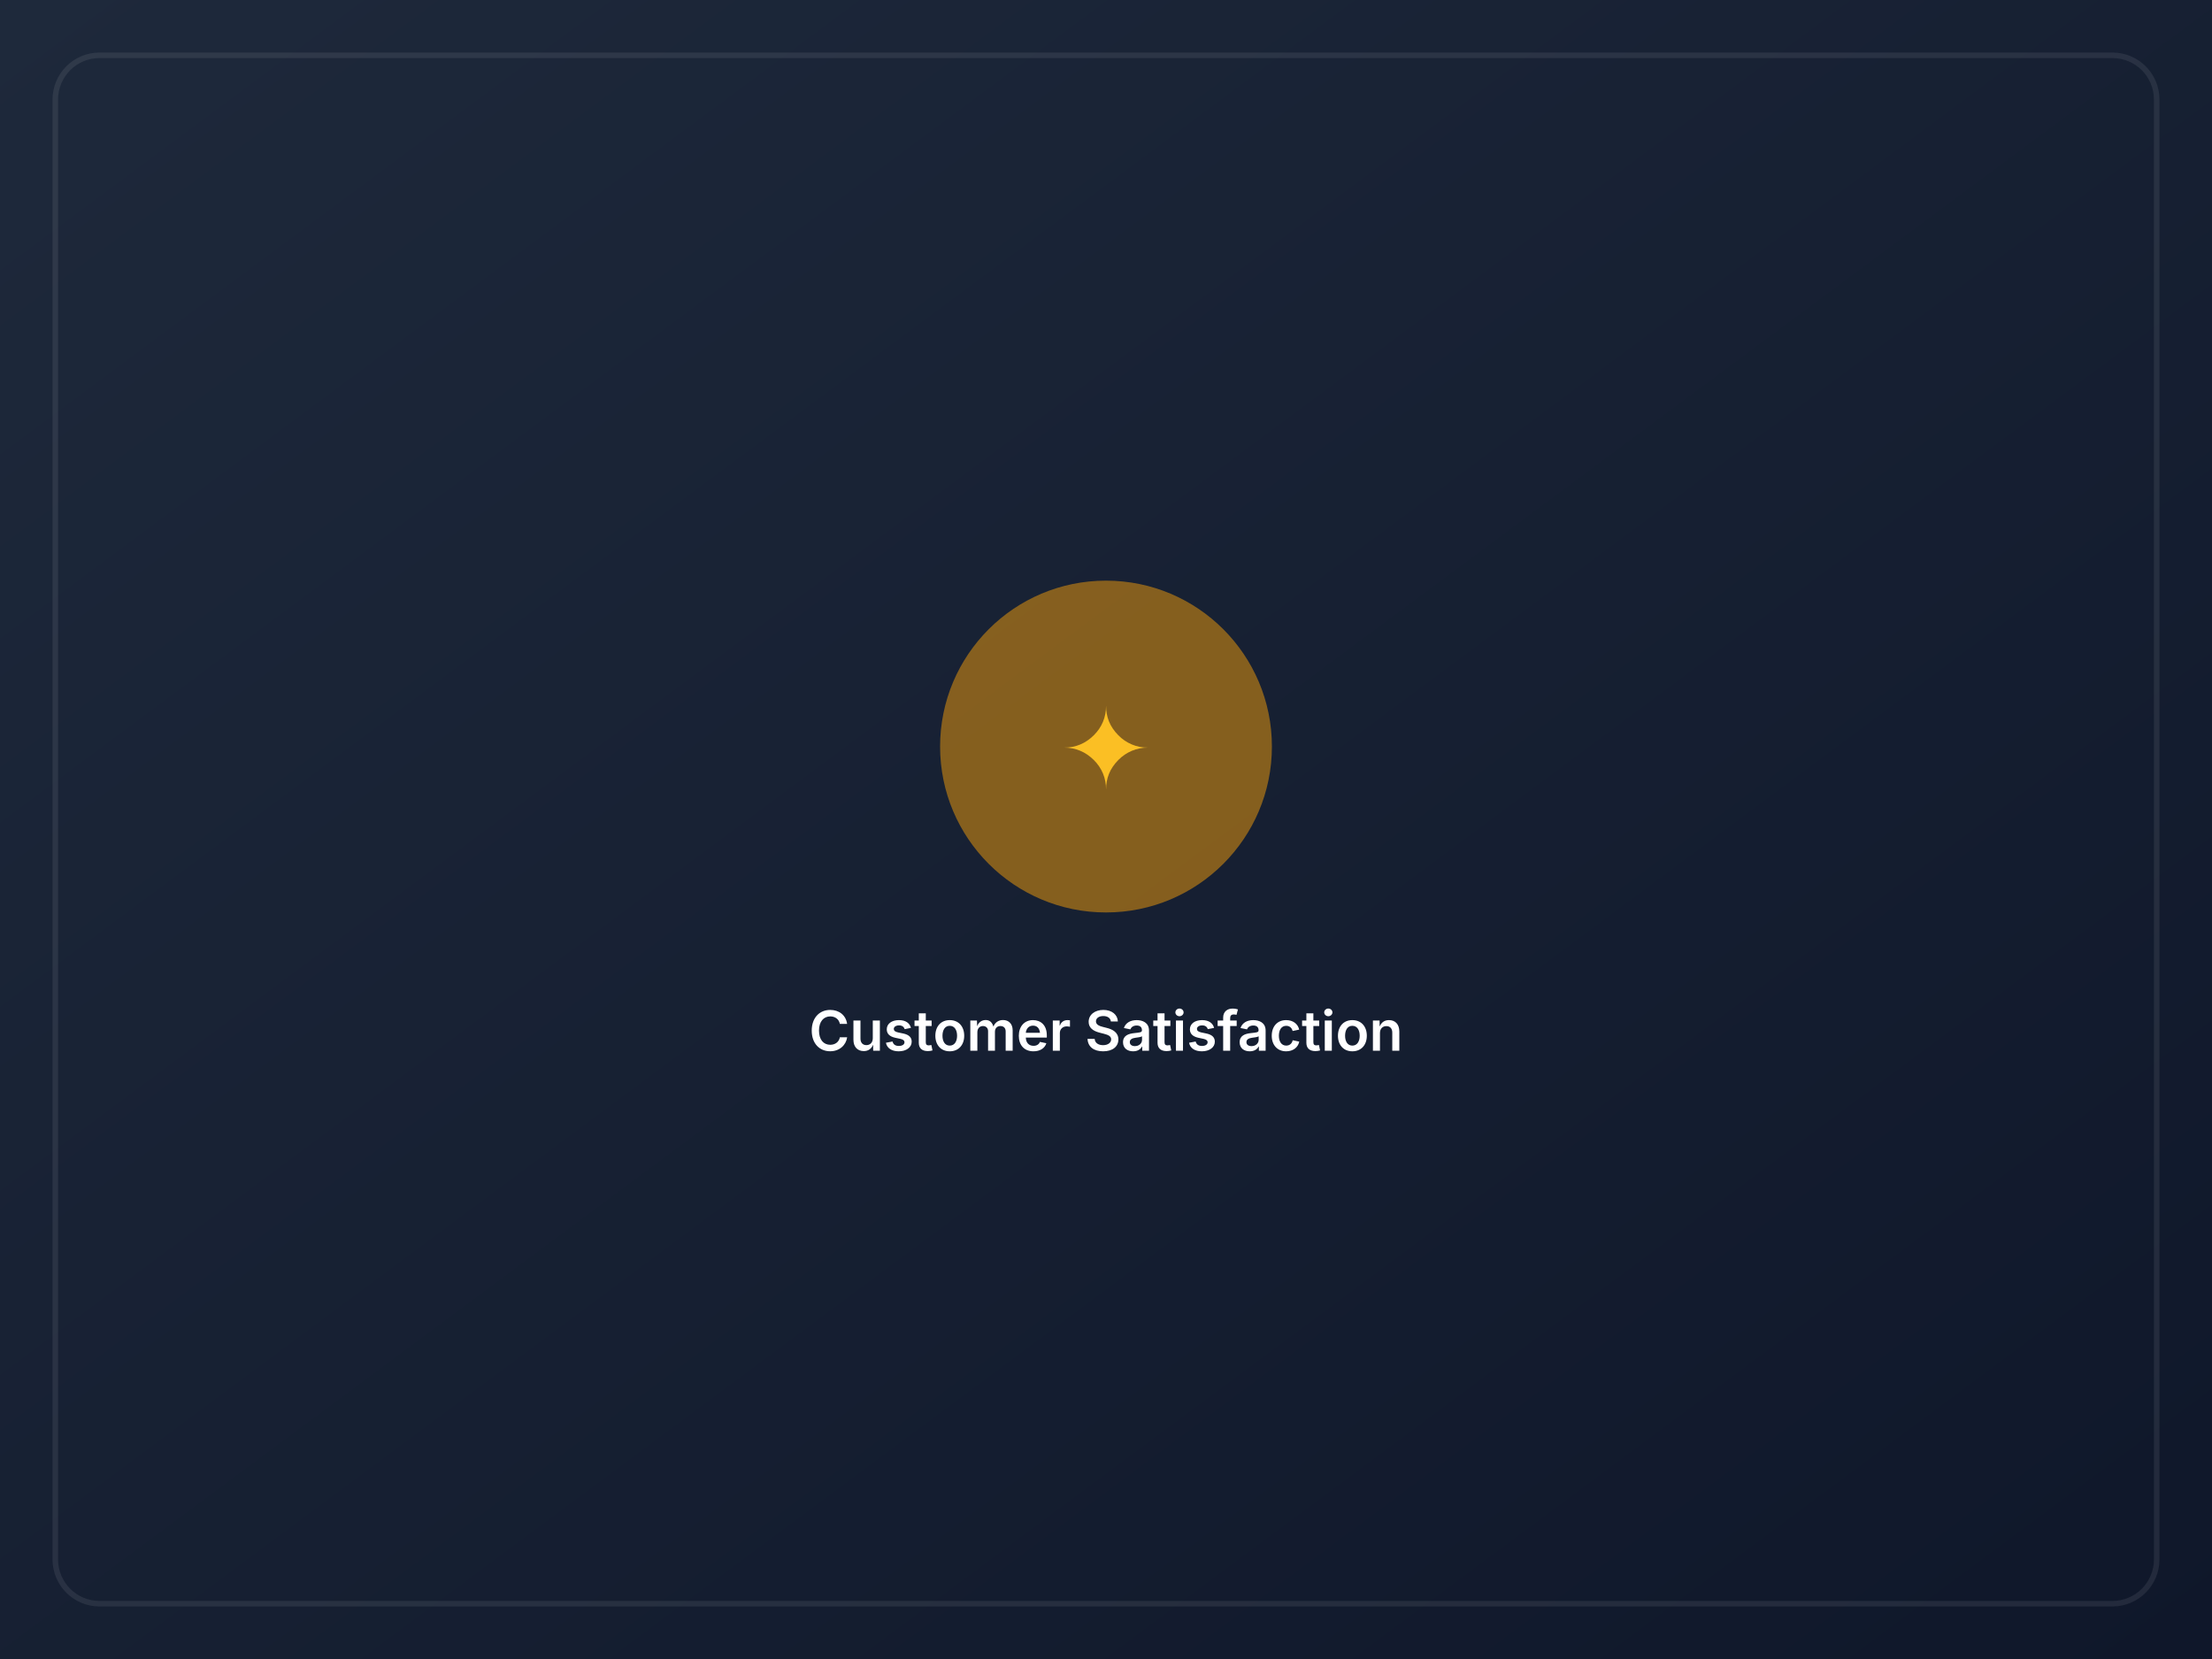
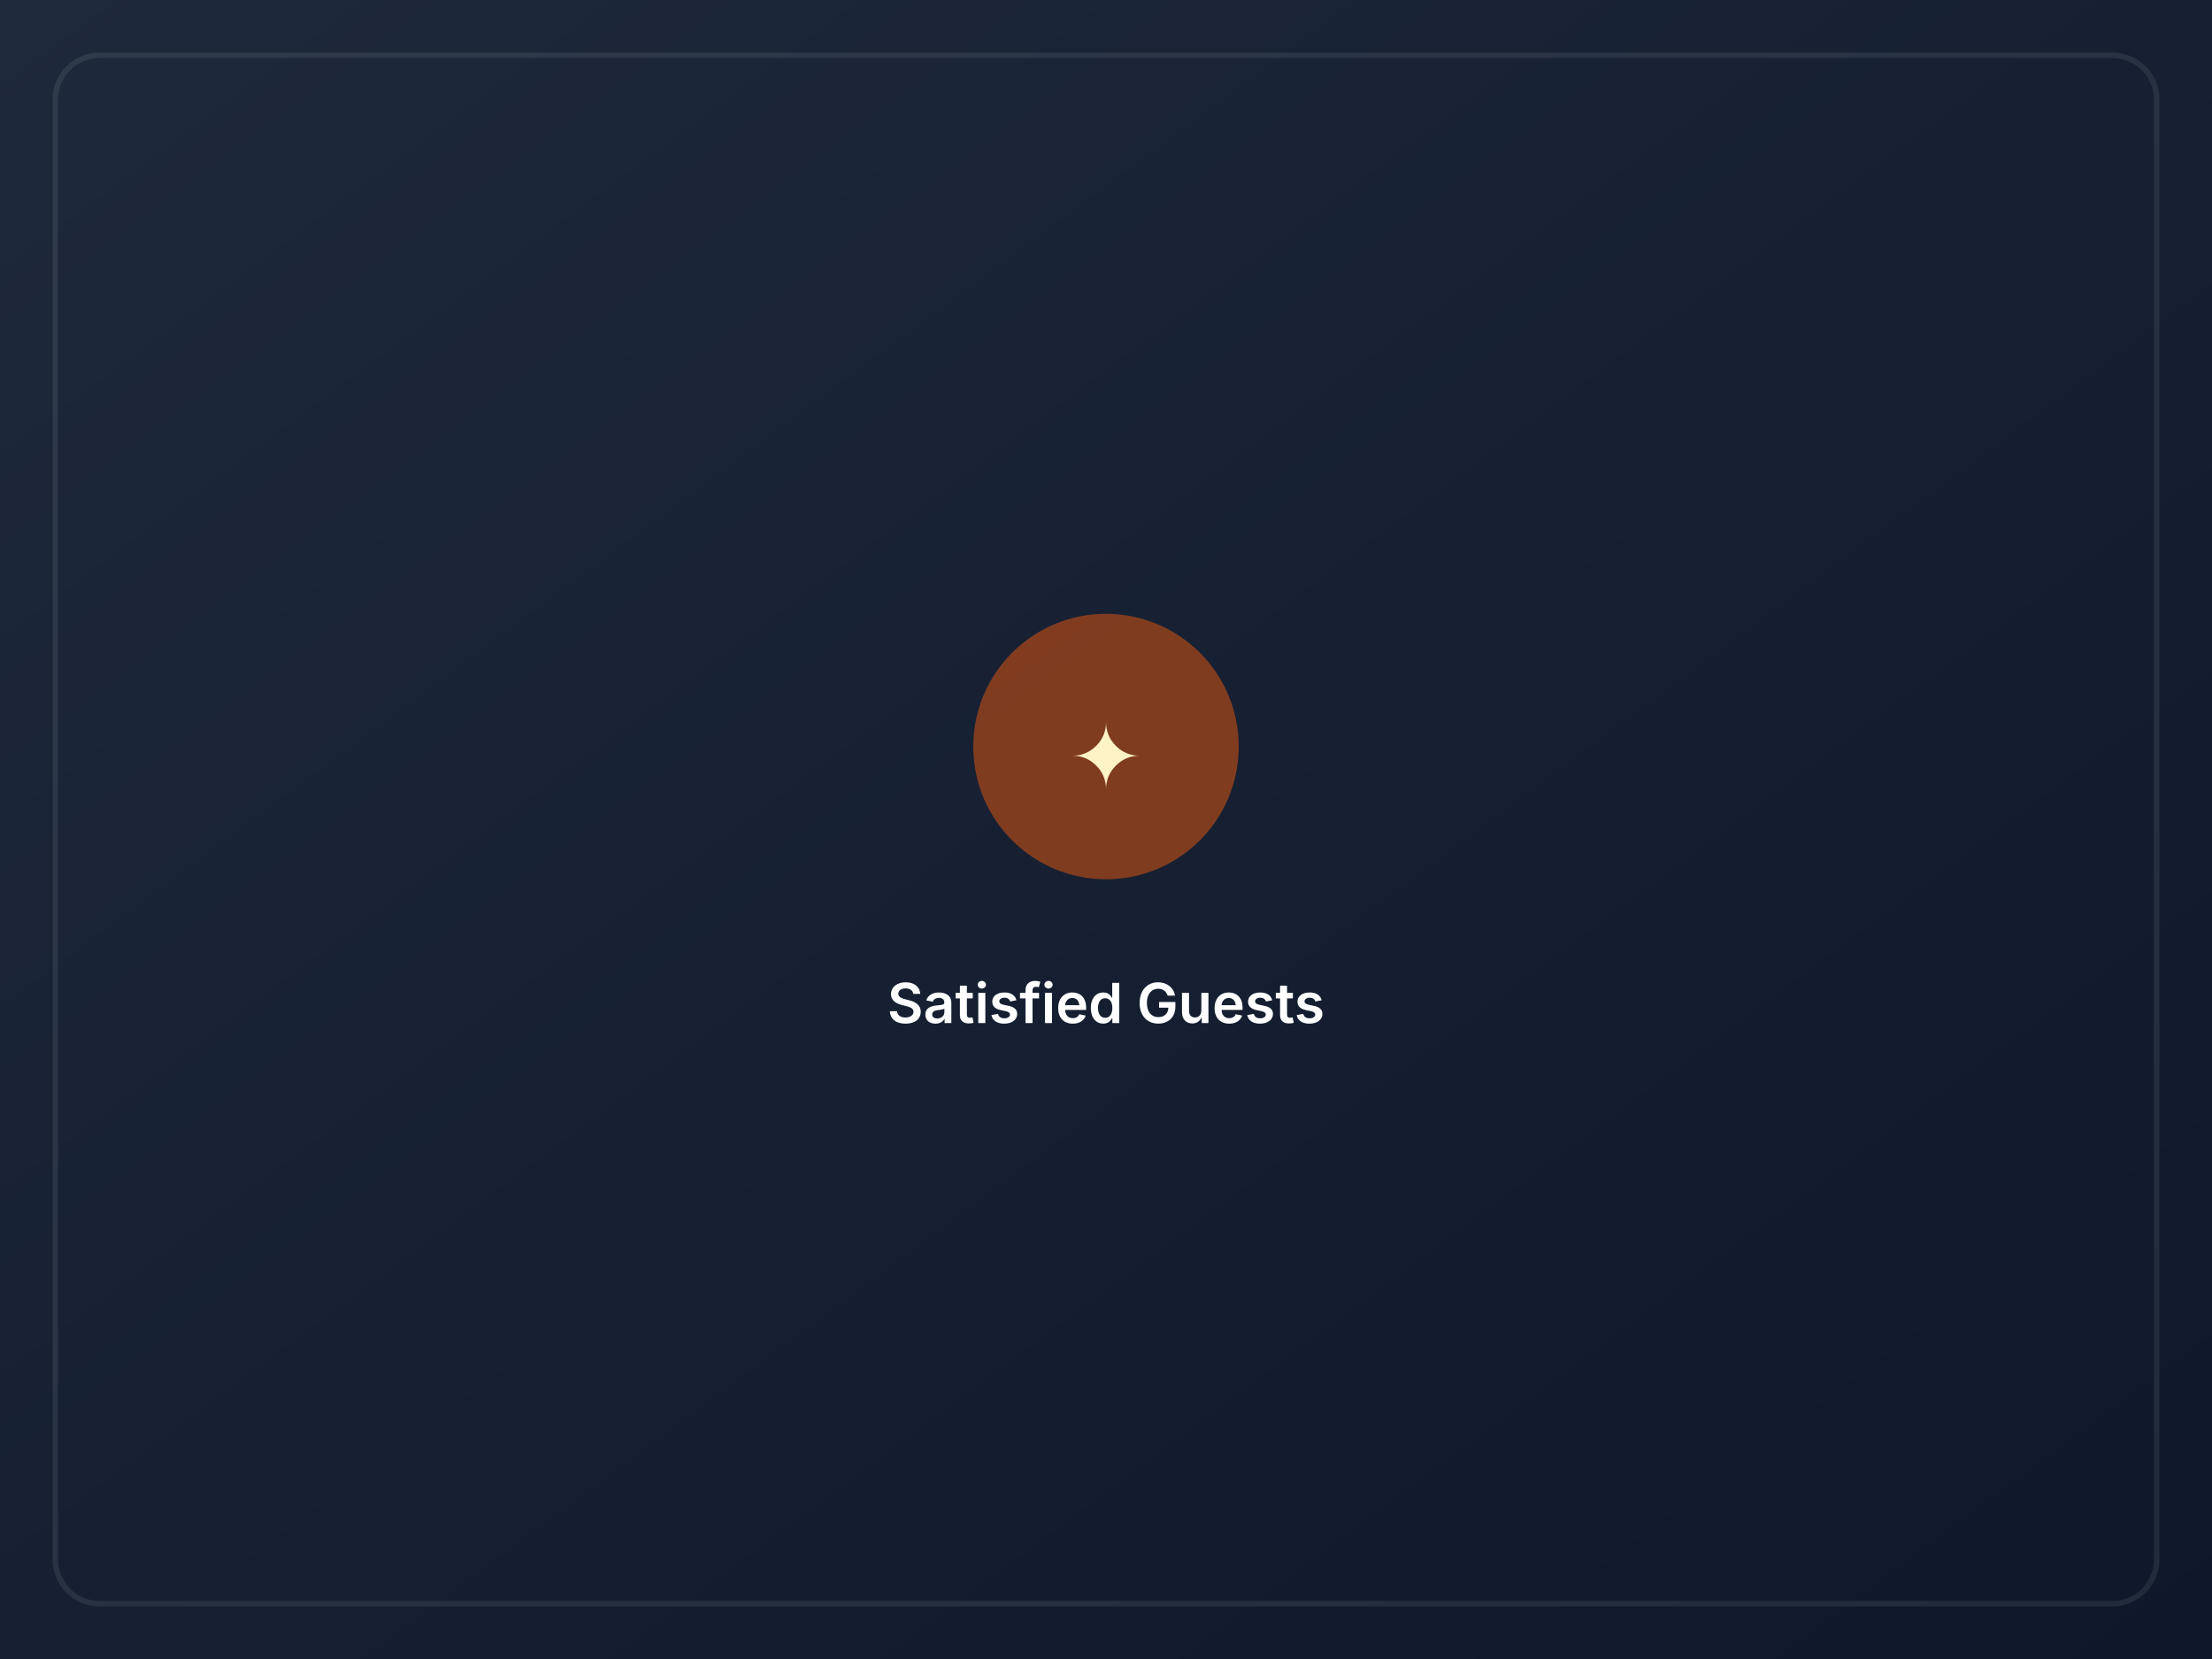
<svg xmlns="http://www.w3.org/2000/svg" viewBox="0 0 800 600" width="100%" height="100%">
  <defs>
    <linearGradient id="galGrad3" x1="0%" y1="0%" x2="100%" y2="100%">
      <stop offset="0%" stop-color="#1e293b" />
      <stop offset="100%" stop-color="#0f172a" />
    </linearGradient>
  </defs>
  <rect width="800" height="600" fill="url(#galGrad3)" />
  <rect x="20" y="20" width="760" height="560" rx="16" fill="none" stroke="rgba(255,255,255,0.08)" stroke-width="2" />
-   <circle cx="400" cy="270" r="60" fill="#f59e0b" fill-opacity="0.5" />
-   <text x="400" y="285" font-family="system-ui, -apple-system, sans-serif" font-size="40" fill="#fbbf24" text-anchor="middle">
+   <circle cx="400" cy="270" r="48" fill="#ea580c" fill-opacity="0.5" />
+   <text x="400" y="285" font-family="system-ui, -apple-system, sans-serif" font-size="32" fill="#fef3c7" text-anchor="middle">
    ✦
  </text>
-   <text x="400" y="380" font-family="system-ui, -apple-system, sans-serif" font-size="20" font-weight="600" fill="#ffffff" text-anchor="middle">
-     Customer Satisfaction
+   <text x="400" y="370" font-family="system-ui, -apple-system, sans-serif" font-size="20" font-weight="600" fill="#ffffff" text-anchor="middle">
+     Satisfied Guests
  </text>
</svg>
